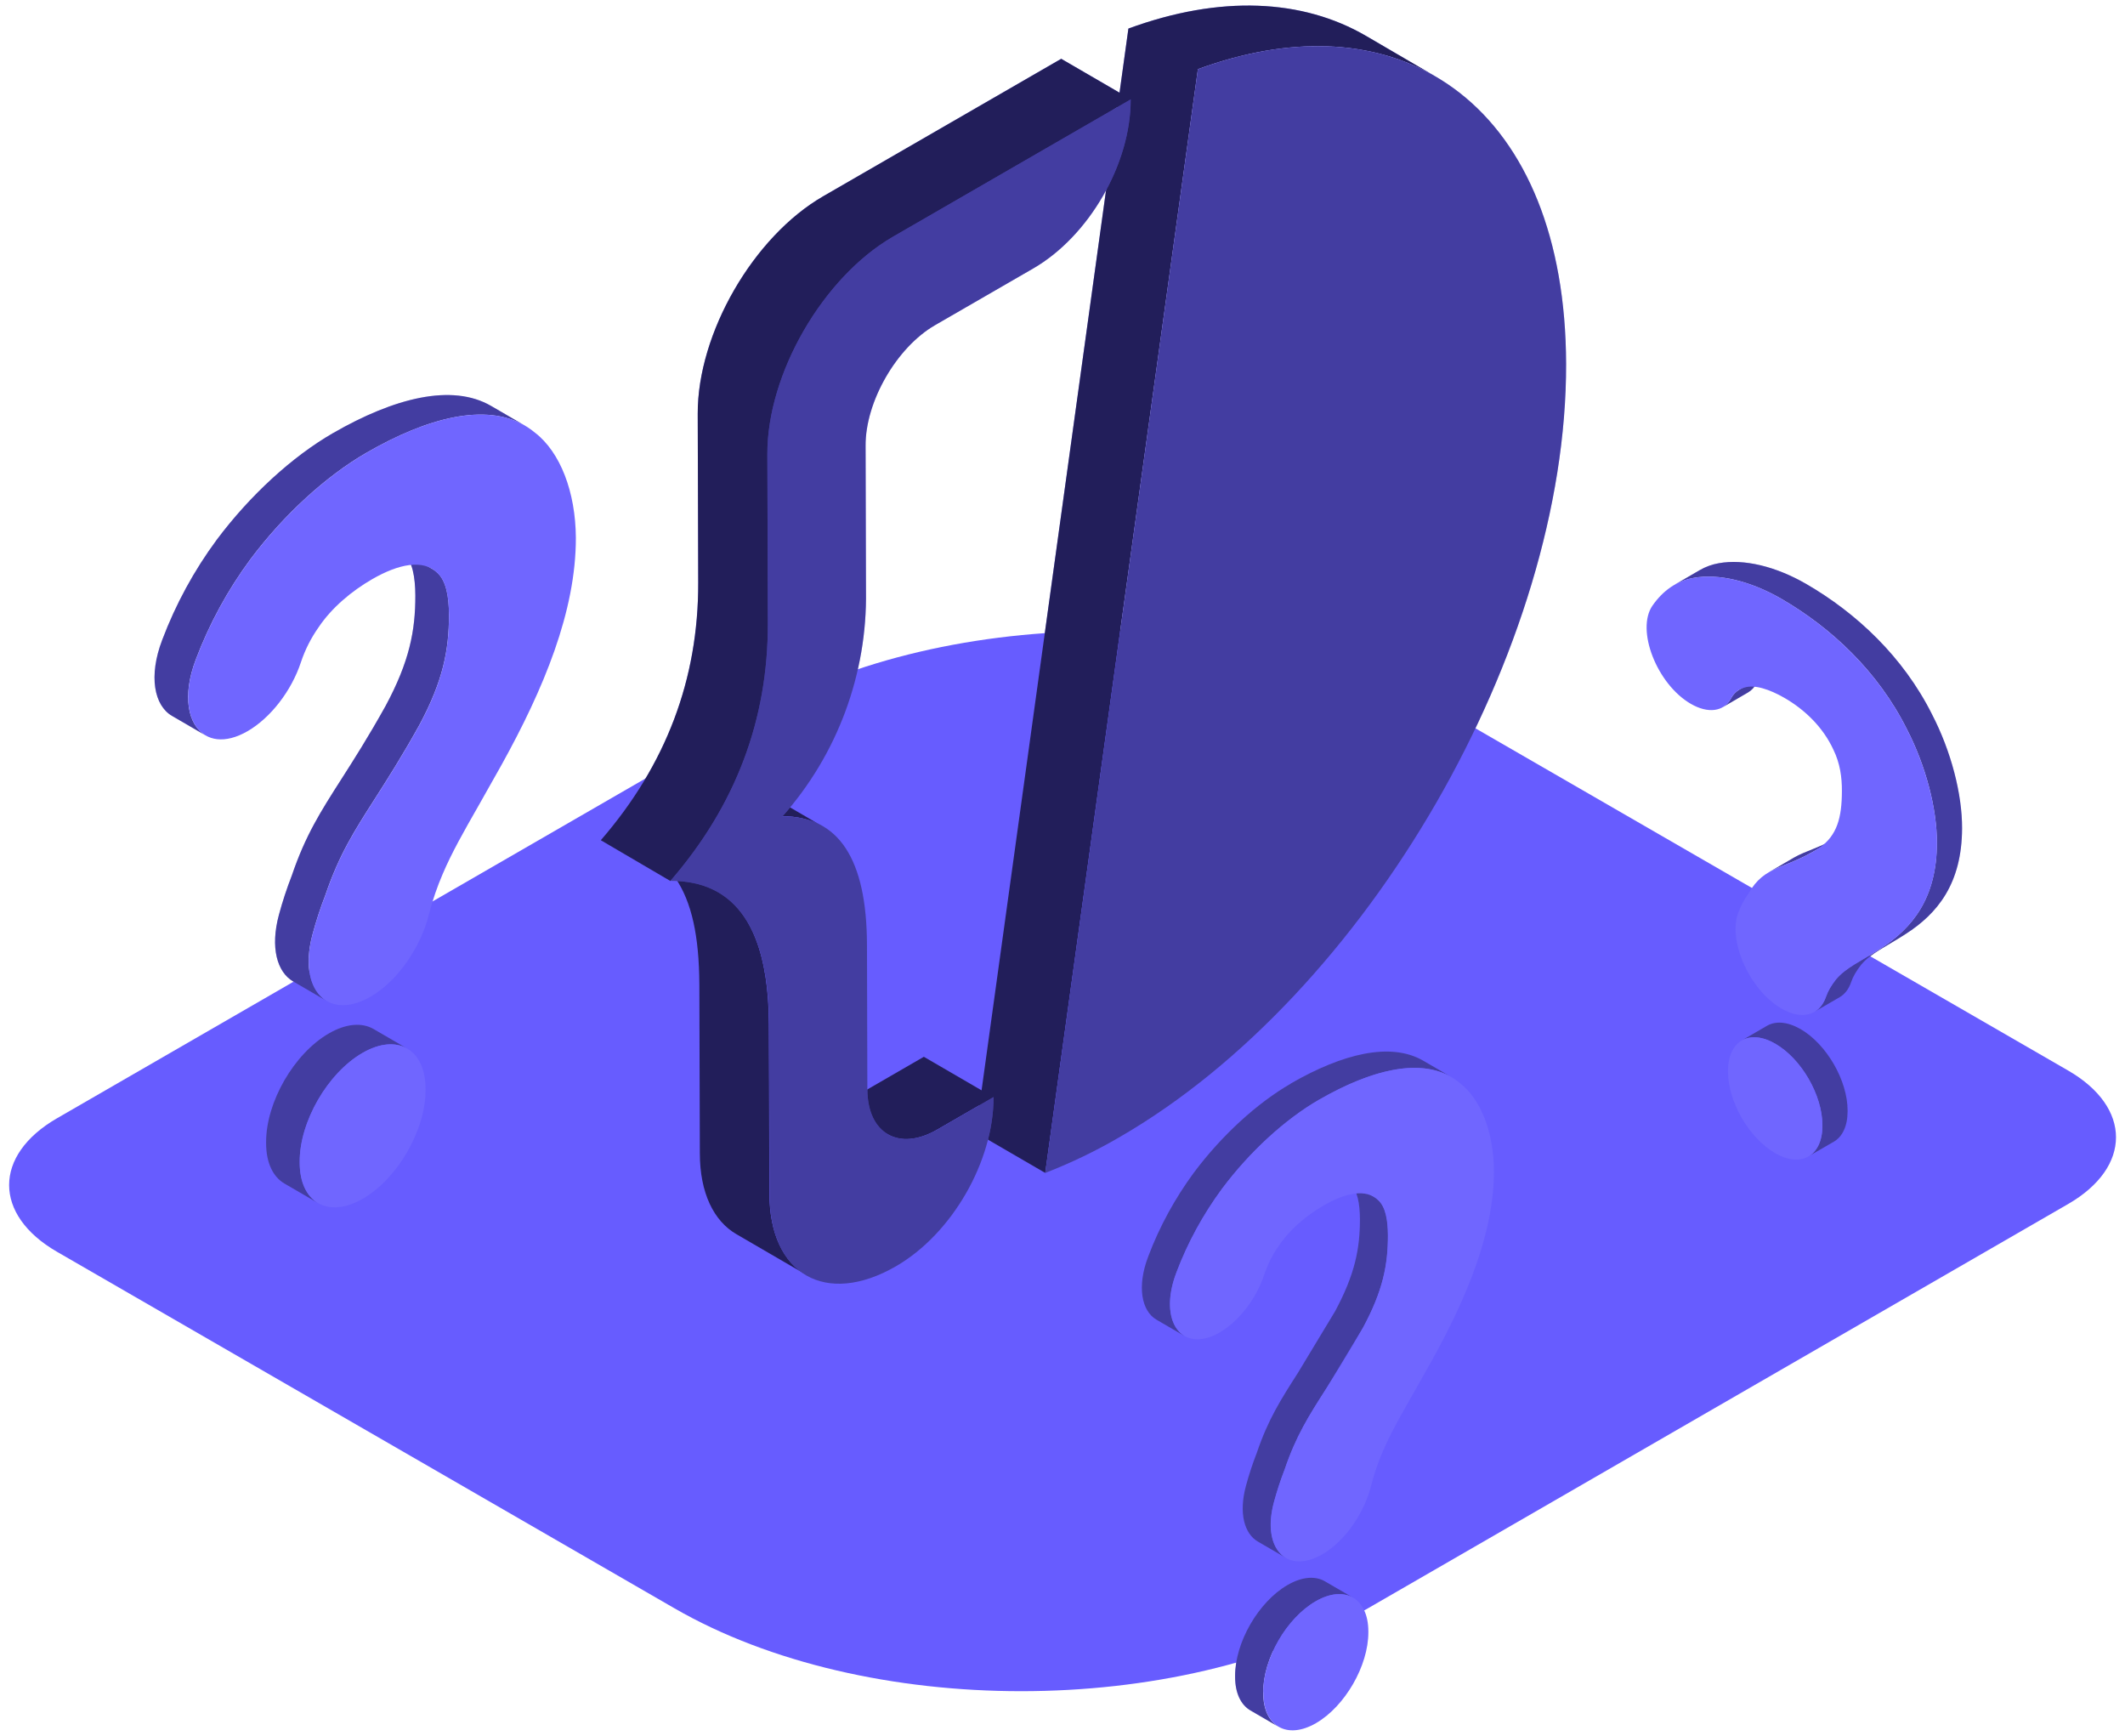
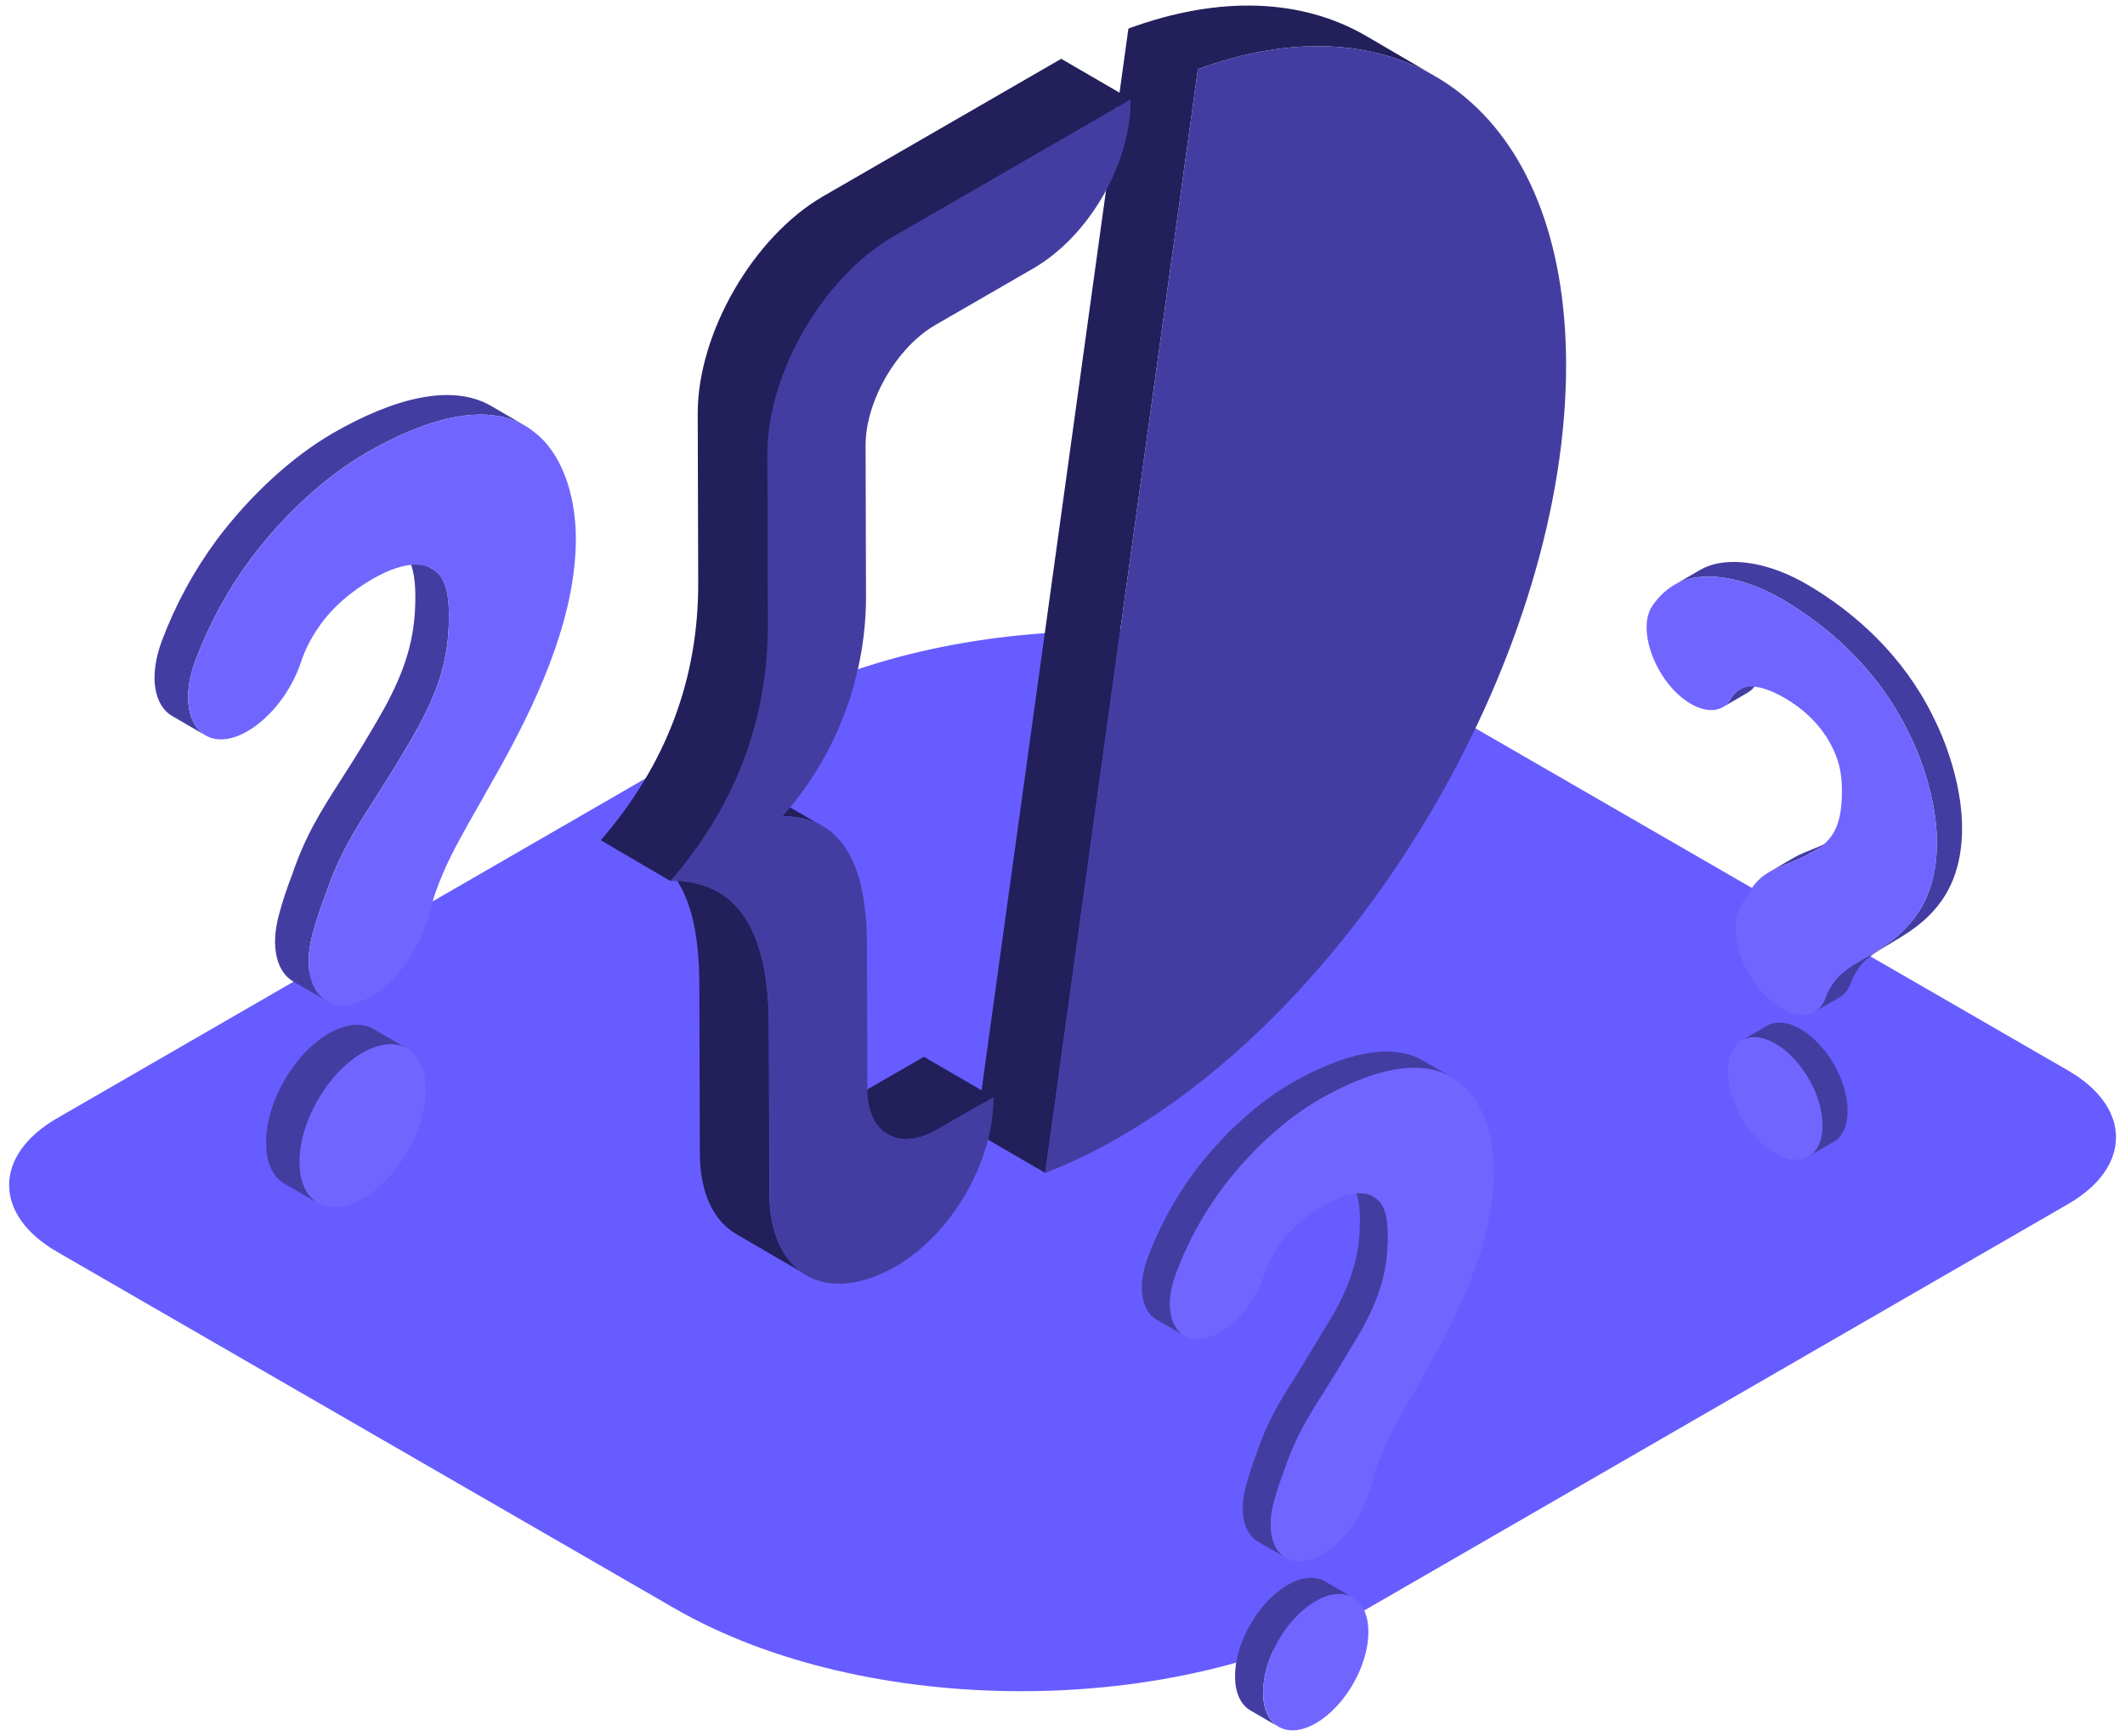
- <svg xmlns="http://www.w3.org/2000/svg" xmlns:xlink="http://www.w3.org/1999/xlink" width="191" height="156" fill="none">
-   <path d="M5.125 112.495c-5.74-3.314-5.74-8.686 0-12l62.919-36.324c17.219-9.941 45.136-9.94 62.355 0l55.487 32.033c5.74 3.313 5.74 8.686 0 11.999l-62.92 36.324c-17.22 9.94-45.136 9.94-62.355 0L5.125 112.495z" fill="#675cff" />
-   <use xlink:href="#B" fill="#7066ff" />
-   <use xlink:href="#B" opacity=".7" fill="#010014" />
-   <g fill-rule="evenodd">
-     <use xlink:href="#C" fill="#7066ff" />
-     <use xlink:href="#C" opacity=".4" fill="#010014" />
+ <svg xmlns="http://www.w3.org/2000/svg" width="191" height="156" fill="none">
+   <path d="M5.125 112.495c-5.74-3.314-5.74-8.686 0-12l62.919-36.323c17.219-9.94 45.136-9.94 62.355 0l55.487 32.033c5.74 3.313 5.74 8.686 0 12l-62.92 36.323c-17.22 9.94-45.136 9.94-62.355 0L5.125 112.495z" fill="#675cff" />
+   <path d="M122.77 3.219c-5.692-3.307-13.083-3.684-21.346-.652l-.798 5.763-5.24-3.046-21.386 12.347c-6.291 3.631-11.305 12.316-11.287 19.546l.044 15.18c.027 8.666-2.892 16.383-8.756 23.151l6.25 3.662.45-.27c1.478 2.163 2.131 5.21 2.158 9.549l.044 15.18c0 3.59 1.259 6.11 3.289 7.284l6.251 3.635c-2.03-1.18-3.281-3.697-3.289-7.288l-.044-15.18c-.018-6.207-1.537-10.197-4.557-11.97L61.5 78.5c1.87-2.282 4.232-2.835 5.5-5.5l3.301.358c1.259-.033 2.504.273 3.604.887l-6.233-3.64c-.479-.277.864-.966.328-1.105 1.933-4.398 3.545-9.196 3.5-14L70.301 41c-.022-7.226 4.908-14.869 11.199-18.5l18.947-12.871-12.222 88.355-5.187-3.015-5.032 2.908c-1.742 1.002-3.325 1.091-4.473.443l6.251 3.631c1.144.67 2.731.577 4.469-.443l3.786-2.186-.341 2.456 6.251 3.63L107.67 6.216c8.268-3.028 15.66-2.66 21.35.652l-6.25-3.649z" fill="#221f5b" />
+   <g fill="#443da1">
+     <path fill-rule="evenodd" d="M93.948 105.4L107.67 6.216c18.762-6.88 33.028 3.786 33.095 26.47.07 25.55-17.893 56.644-40.126 69.5-2.142 1.25-4.379 2.326-6.69 3.223zm-1.099-81.262l-8.805 5.085c-3.454 1.995-6.277 6.88-6.242 10.857l.035 13.012a29.832 29.832 0 0 1-7.505 20.273c5.042-.027 7.574 3.816 7.594 11.527l.035 13.012c.013 3.973 2.851 5.59 6.309 3.595l5.032-2.908c.018 5.785-3.742 12.302-8.773 15.206-6.291 3.63-11.358.753-11.358-6.473l-.044-15.179c-.033-8.675-2.988-13.003-8.867-12.985 5.858-6.762 8.776-14.479 8.756-23.151l-.044-15.18c-.03-7.226 4.987-15.898 11.274-19.546l21.382-12.347c.017 5.78-3.742 12.298-8.778 15.202z" />
+     <path d="M116.024 97.367c4.615-2.66 8.95-3.755 11.9-2.047l2.524 1.467c-2.943-1.708-7.28-.613-11.9 2.047-3.04 1.756-6.2 4.652-8.718 8.002-1.704 2.305-3.082 4.834-4.094 7.516-1.05 2.74-.596 4.938.73 5.7l-2.52-1.466c-1.327-.77-1.784-2.968-.732-5.7 1.012-2.682 2.4-5.2 4.094-7.516 2.507-3.35 5.677-6.246 8.718-8.002zm7.436 10.173l-2.5-1.46c.147.087.283.192.403.313.663.606.86 1.784.87 3.152.008 2.66-.45 4.978-2.227 8.287l-3.332 5.518c-1.558 2.438-2.7 4.2-3.718 7.232-.374.962-.697 1.945-.967 2.942-.664 2.458-.143 4.3 1.073 5.014l2.524 1.466c-1.213-.705-1.737-2.557-1.072-5.013.27-1.002.6-1.988.967-2.955 1.025-3.016 2.156-4.786 3.712-7.22l3.337-5.53c1.778-3.3 2.235-5.628 2.228-8.287 0-1.367-.207-2.544-.87-3.152-.125-.12-.265-.224-.417-.308zm-7.734 34.9c-2.6 1.507-4.72 5.157-4.713 8.165v.074c0 1.492.53 2.54 1.378 3.033l2.524 1.467c-.848-.493-1.373-1.542-1.377-3.033v-.076c-.01-2.998 2.1-6.652 4.713-8.165 1.312-.76 2.502-.83 3.362-.33l-2.523-1.466c-.86-.5-2.05-.43-3.364.33z" />
  </g>
-   <g fill="#7066ff">
-     <use xlink:href="#D" />
-     <use xlink:href="#E" />
-     <use xlink:href="#F" />
-   </g>
-   <g opacity=".4" fill="#010014">
-     <use xlink:href="#D" />
-     <use xlink:href="#E" />
-     <use xlink:href="#F" />
-   </g>
-   <g fill="#7066ff">
-     <path d="M118.553 98.834c5.024-2.9 9.724-3.939 12.645-1.517 1.924 1.477 3.058 4.473 3.08 7.894.01 5.546-2.424 11.365-5.587 17.072l-1.678 2.974c-1.164 2.04-2.046 3.586-2.735 5.205-.407.945-.742 1.918-1.003 2.913-.618 2.578-2.385 5.13-4.414 6.303-3.233 1.866-5.476-.553-4.36-4.687.27-.998.592-1.98.967-2.943 1.026-3.02 2.16-4.793 3.717-7.23.935-1.462 2.023-3.164 3.333-5.518 1.777-3.3 2.234-5.63 2.227-8.287-.01-1.368-.206-2.546-.87-3.152-1.063-1.06-2.916-.676-4.9.47-1.52.878-3.04 2.136-4.028 3.62a9.946 9.946 0 0 0-1.318 2.607c-.725 2.192-2.306 4.202-4 5.186-3.402 1.964-5.557-1.022-3.88-5.4 1.012-2.682 2.4-5.2 4.095-7.516 2.506-3.35 5.677-6.246 8.718-8.002zm-5.015 53.238c-.015-3.008 2.1-6.658 4.713-8.165s4.733-.298 4.74 2.703v.076c.008 3.008-2.1 6.657-4.7 8.165s-4.735.298-4.743-2.703v-.076z" />
-     <use xlink:href="#G" />
-     <use xlink:href="#H" />
-     <use xlink:href="#I" />
-   </g>
-   <g opacity=".4" fill="#010014">
-     <use xlink:href="#G" />
-     <use xlink:href="#H" />
-     <use xlink:href="#I" />
-   </g>
-   <g fill="#7066ff">
-     <path d="M32.94 40.686c6.012-3.47 11.637-4.714 15.132-1.815 2.302 1.768 3.66 5.354 3.688 9.448.012 6.636-2.901 13.6-6.686 20.43l-2.008 3.56c-1.394 2.442-2.449 4.292-3.274 6.23a24.562 24.562 0 0 0-1.2 3.485c-.74 3.086-2.854 6.141-5.282 7.543-3.869 2.234-6.554-.662-5.217-5.609a34.398 34.398 0 0 1 1.157-3.521c1.228-3.615 2.584-5.737 4.449-8.654 1.119-1.75 2.42-3.787 3.988-6.604 2.127-3.96 2.674-6.736 2.666-9.917-.012-1.637-.247-3.046-1.041-3.772-1.272-1.27-3.489-.809-5.863.562-1.82 1.05-3.638 2.556-4.821 4.332a11.959 11.959 0 0 0-1.577 3.12c-.868 2.623-2.76 5.028-4.8 6.206-4.072 2.35-6.65-1.222-4.644-6.45a37.25 37.25 0 0 1 4.9-8.995c3-4.008 6.794-7.474 10.433-9.576zm-6.002 63.712c-.017-3.6 2.515-7.969 5.64-9.772s5.664-.357 5.673 3.235v.09c.01 3.6-2.511 7.966-5.637 9.771s-5.666.357-5.676-3.235v-.1z" />
-     <use xlink:href="#J" />
-     <use xlink:href="#K" />
-     <use xlink:href="#L" />
-     <use xlink:href="#M" />
-   </g>
-   <g opacity=".4" fill="#010014">
-     <use xlink:href="#J" />
-     <use xlink:href="#K" />
-     <use xlink:href="#L" />
-     <use xlink:href="#M" />
-   </g>
-   <path d="M159.572 93.799c-2.342-1.353-4.243-.266-4.256 2.426v.068c-.007 2.7 1.885 5.972 4.228 7.33s4.243.267 4.257-2.427v-.066c.008-2.698-1.88-5.978-4.23-7.33zm11.82-28.282c-2.6-5.19-6.815-9.12-11.315-11.725-2.73-1.576-5.58-2.265-7.842-1.863-1.503.257-2.756 1.134-3.7 2.487-1.52 2.177.386 7.072 3.445 8.839 1.528.883 2.957.721 3.613-.49a1.882 1.882 0 0 1 .492-.611 1.892 1.892 0 0 1 .698-.358c.894-.303 2.26.143 3.625.931 1.78 1.029 3.44 2.6 4.384 4.648.6 1.23.77 2.492.762 3.72-.006 2.386-.427 3.986-2.035 5.108-3.155 2.003-4.878 1.486-6.372 4.107a7.697 7.697 0 0 0-.88 1.634c-1.02 2.541.972 7.026 3.875 8.702 1.822 1.052 3.415.6 3.986-1.068.176-.514.458-.993.908-1.573.9-1.056 2.144-1.563 3.986-2.751 2.86-1.832 5.064-4.521 5.078-9.498.007-3.07-1-6.925-2.706-10.237z" fill="#7066ff" />
-   <defs>
-     <path id="B" d="M122.77 3.219c-5.692-3.307-13.083-3.684-21.346-.652l-.798 5.763-5.24-3.046-21.386 12.347c-6.291 3.631-11.305 12.316-11.287 19.546l.044 15.18c.027 8.666-2.892 16.383-8.756 23.151l6.25 3.662.45-.27c1.478 2.163 2.131 5.21 2.158 9.549l.044 15.18c0 3.59 1.259 6.11 3.289 7.284l6.251 3.635c-2.03-1.18-3.281-3.697-3.289-7.288l-.044-15.18c-.018-6.207-1.537-10.197-4.557-11.97L61.5 78.5c1.87-2.282 4.232-2.835 5.5-5.5l3.301.358c1.259-.033 2.504.273 3.604.887l-6.233-3.64c-.479-.277.864-.966.328-1.105 1.933-4.398 3.545-9.196 3.5-14L70.301 41c-.022-7.226 4.908-14.869 11.199-18.5l18.947-12.871-12.222 88.355-5.187-3.015-5.032 2.908c-1.742 1.002-3.325 1.091-4.473.443l6.251 3.631c1.144.67 2.731.577 4.469-.443l3.786-2.186-.341 2.456 6.251 3.63L107.67 6.216c8.268-3.028 15.66-2.66 21.35.652l-6.25-3.649z" />
-     <path id="C" d="M93.948 105.4L107.67 6.216c18.762-6.88 33.028 3.786 33.095 26.47.07 25.55-17.893 56.644-40.126 69.5-2.142 1.25-4.379 2.326-6.69 3.223zm-1.099-81.262l-8.805 5.085c-3.454 1.995-6.277 6.88-6.242 10.857l.035 13.012a29.832 29.832 0 0 1-7.505 20.273c5.042-.027 7.574 3.816 7.594 11.527l.035 13.012c.013 3.973 2.851 5.59 6.309 3.595l5.032-2.908c.018 5.785-3.742 12.302-8.773 15.206-6.291 3.63-11.358.753-11.358-6.473l-.044-15.179c-.033-8.675-2.988-13.003-8.867-12.985 5.858-6.762 8.776-14.479 8.756-23.151l-.044-15.18c-.03-7.226 4.987-15.898 11.274-19.546l21.382-12.347c.017 5.78-3.742 12.298-8.778 15.202z" />
-     <path id="D" d="M116.024 97.367c4.615-2.66 8.95-3.755 11.9-2.047l2.525 1.467c-2.944-1.708-7.28-.613-11.9 2.047-3.042 1.756-6.212 4.652-8.72 8.002-1.704 2.305-3.082 4.834-4.094 7.516-1.05 2.74-.596 4.938.73 5.71l-2.52-1.466c-1.327-.77-1.784-2.968-.732-5.7 1.012-2.682 2.4-5.21 4.094-7.516 2.507-3.35 5.677-6.246 8.718-8.002z" />
-     <path id="E" d="M123.46 107.54l-2.5-1.46c.147.087.283.192.403.313.663.606.86 1.784.87 3.152.007 2.66-.45 4.978-2.228 8.287l-3.332 5.52c-1.558 2.437-2.69 4.2-3.717 7.23a28.659 28.659 0 0 0-.967 2.942c-.665 2.458-.144 4.31 1.073 5.014l2.523 1.466c-1.213-.705-1.737-2.557-1.072-5.013.27-1.002.59-1.988.967-2.955 1.025-3.015 2.156-4.786 3.712-7.22l3.337-5.53c1.778-3.31 2.235-5.628 2.228-8.287 0-1.367-.207-2.544-.87-3.15a1.931 1.931 0 0 0-.417-.308z" />
-     <path id="F" d="M115.726 142.44c-2.61 1.507-4.72 5.157-4.713 8.165v.075c0 1.49.53 2.54 1.38 3.032l2.523 1.467c-.847-.493-1.373-1.54-1.377-3.033v-.075c-.01-3 2.1-6.653 4.713-8.166 1.312-.76 2.502-.83 3.362-.33l-2.523-1.466c-.86-.5-2.05-.43-3.364.33z" />
-     <path id="G" d="M29.915 38.931c5.522-3.183 10.711-4.493 14.229-2.45l3.021 1.755c-3.523-2.043-8.712-.734-14.23 2.45-3.639 2.102-7.433 5.568-10.433 9.576-2.04 2.758-3.688 5.785-4.9 8.995-1.258 3.28-.714 5.909.873 6.832l-3.017-1.755c-1.587-.922-2.134-3.552-.876-6.833 1.212-3.209 2.86-6.236 4.899-8.995 3-4.008 6.794-7.474 10.434-9.576z" />
-     <path id="H" d="M38.812 51.106l-3.005-1.746c.176.103.339.229.483.375.794.725 1.029 2.134 1.041 3.772.009 3.182-.538 5.957-2.666 9.917-1.567 2.817-2.87 4.854-3.988 6.604-1.865 2.917-3.221 5.038-4.449 8.654-.449 1.152-.835 2.328-1.157 3.521-.795 2.942-.171 5.159 1.284 6l3.02 1.755c-1.451-.844-2.078-3.06-1.283-6.0.322-1.199.708-2.38 1.157-3.537 1.227-3.608 2.58-5.728 4.443-8.641 1.12-1.753 2.424-3.792 3.994-6.617 2.127-3.96 2.674-6.736 2.666-9.918 0-1.635-.247-3.045-1.041-3.772a2.367 2.367 0 0 0-.499-.369z" />
-     <path id="I" d="M29.558 92.87c-3.125 1.804-5.649 6.172-5.64 9.772v.09c0 1.785.634 3.04 1.649 3.63l3.02 1.755c-1.015-.6-1.644-1.845-1.649-3.63v-.09c-.01-3.588 2.515-7.962 5.64-9.772 1.571-.908 2.995-.993 4.023-.395l-3.019-1.754c-1.029-.597-2.453-.513-4.025.396z" />
-     <path id="J" d="M161.838 92.482c-1.18-.68-2.248-.744-3.02-.296l-2.266 1.317c.772-.449 1.84-.386 3.02.296 2.344 1.353 4.237 4.629 4.23 7.328v.06c0 1.338-.476 2.28-1.237 2.722l2.265-1.308c.762-.442 1.233-1.383 1.237-2.722v-.067c.008-2.699-1.885-5.979-4.228-7.331z" />
-     <path id="K" d="M165.278 75.191c-1.716.998-2.987 1.273-4.034 1.88l-2.266 1.317c1.048-.608 2.314-.883 4.035-1.88l2.265-1.317z" />
-     <path id="L" d="M157.854 61.449c.168-.325.423-.596.737-.783l-2.265 1.317c-.314.187-.57.458-.737.783s-.427.598-.743.786l2.265-1.32c.316-.187.573-.457.743-.782z" />
-     <path id="M" d="M173.657 64.2c-2.6-5.189-6.814-9.121-11.314-11.725-2.73-1.576-5.58-2.265-7.843-1.863-.612.105-1.2.319-1.738.631l-2.266 1.317a5.2 5.2 0 0 1 1.739-.631c2.26-.402 5.1.287 7.842 1.863 4.51 2.604 8.72 6.535 11.315 11.725 1.714 3.312 2.713 7.168 2.7 10.237-.014 4.977-2.22 7.665-5.08 9.498-1.845 1.188-3.095 1.696-3.986 2.75-.45.581-.73 1.056-.907 1.574-.212.629-.57 1.084-1.03 1.351l2.263-1.31c.46-.268.82-.723 1.03-1.351.176-.514.457-.993.907-1.572.9-1.056 2.145-1.563 3.986-2.752 2.86-1.832 5.065-4.521 5.08-9.498.015-3.075-.984-6.931-2.698-10.243z" />
-   </defs>
+   <path d="M118.553 98.834c5.024-2.9 9.724-3.939 12.645-1.517 1.924 1.477 3.058 4.473 3.08 7.894.01 5.545-2.424 11.364-5.587 17.072l-1.678 2.974c-1.164 2.04-2.047 3.586-2.735 5.205-.407.945-.742 1.918-1.003 2.913-.618 2.578-2.385 5.13-4.414 6.303-3.233 1.866-5.476-.553-4.36-4.688a28.739 28.739 0 0 1 .967-2.942c1.026-3.02 2.16-4.793 3.717-7.23.935-1.462 2.023-3.164 3.332-5.518 1.778-3.3 2.235-5.63 2.228-8.288-.01-1.368-.206-2.545-.87-3.15-1.062-1.062-2.915-.676-4.9.47-1.52.878-3.04 2.136-4.028 3.62a9.946 9.946 0 0 0-1.318 2.607c-.725 2.192-2.306 4.202-4 5.186-3.402 1.964-5.557-1.022-3.88-5.4 1.012-2.682 2.4-5.2 4.094-7.516 2.507-3.35 5.678-6.246 8.72-8.002zm-5.016 53.238c-.014-3.008 2.102-6.658 4.713-8.165s4.734-.298 4.74 2.703v.076c.008 3.008-2.1 6.657-4.7 8.165s-4.735.298-4.744-2.703v-.076z" fill="#7066ff" />
+   <path d="M29.915 38.931c5.522-3.183 10.711-4.493 14.23-2.45l3.021 1.756c-3.523-2.043-8.712-.734-14.23 2.45-3.639 2.102-7.433 5.568-10.433 9.576a37.246 37.246 0 0 0-4.9 8.995c-1.258 3.28-.714 5.909.873 6.832l-3.017-1.755c-1.587-.922-2.134-3.552-.876-6.833a37.281 37.281 0 0 1 4.9-8.995c3-4.008 6.794-7.474 10.433-9.576zm8.897 12.175l-3.004-1.746a2.365 2.365 0 0 1 .483.374c.794.725 1.029 2.134 1.041 3.772.009 3.182-.538 5.957-2.666 9.917-1.567 2.817-2.87 4.854-3.988 6.604-1.865 2.917-3.221 5.038-4.449 8.654-.449 1.152-.835 2.328-1.157 3.521-.795 2.942-.172 5.158 1.284 6l3.02 1.755c-1.451-.844-2.078-3.06-1.283-6a34.45 34.45 0 0 1 1.157-3.537c1.227-3.608 2.58-5.728 4.443-8.641 1.12-1.752 2.424-3.792 3.994-6.617 2.127-3.96 2.674-6.736 2.666-9.917 0-1.635-.247-3.045-1.041-3.772a2.36 2.36 0 0 0-.499-.369zm-9.254 41.765c-3.125 1.804-5.649 6.172-5.64 9.772v.1c0 1.785.634 3.04 1.649 3.63l3.02 1.756c-1.015-.6-1.644-1.845-1.65-3.63v-.1c-.01-3.588 2.515-7.962 5.64-9.772 1.571-.908 2.995-.993 4.024-.395l-3.02-1.754c-1.029-.597-2.453-.513-4.025.396z" fill="#443da1" />
+   <path d="M32.94 40.686c6.012-3.47 11.637-4.714 15.132-1.815 2.302 1.768 3.66 5.354 3.688 9.448.012 6.636-2.901 13.6-6.686 20.43l-2.008 3.56c-1.394 2.442-2.449 4.292-3.274 6.23a24.562 24.562 0 0 0-1.2 3.485c-.74 3.086-2.854 6.141-5.282 7.543-3.869 2.234-6.554-.662-5.217-5.609a34.398 34.398 0 0 1 1.157-3.521c1.228-3.615 2.584-5.737 4.449-8.654 1.119-1.75 2.42-3.787 3.988-6.604 2.127-3.96 2.674-6.736 2.666-9.917-.012-1.637-.247-3.046-1.041-3.772-1.272-1.27-3.489-.809-5.863.562-1.82 1.05-3.638 2.556-4.821 4.332a11.959 11.959 0 0 0-1.577 3.12c-.868 2.623-2.76 5.028-4.8 6.206-4.072 2.35-6.65-1.222-4.644-6.45a37.25 37.25 0 0 1 4.9-8.995c3-4.008 6.794-7.474 10.433-9.576zm-6.002 63.712c-.017-3.6 2.515-7.969 5.64-9.772s5.664-.357 5.673 3.235v.09c.01 3.6-2.511 7.966-5.637 9.771s-5.666.357-5.676-3.235v-.1z" fill="#7066ff" />
+   <path d="M161.838 92.482c-1.18-.68-2.248-.744-3.02-.296l-2.266 1.317c.772-.449 1.84-.386 3.02.296 2.344 1.353 4.237 4.629 4.23 7.328v.06c0 1.338-.476 2.28-1.237 2.72l2.266-1.307c.76-.442 1.233-1.384 1.236-2.722v-.067c.008-2.699-1.884-5.979-4.228-7.331zm3.44-17.292c-1.716.998-2.986 1.273-4.034 1.88l-2.266 1.317c1.048-.608 2.315-.883 4.035-1.88l2.265-1.317zm-7.423-13.742a1.949 1.949 0 0 1 .736-.783l-2.265 1.317a1.958 1.958 0 0 0-.737.783c-.17.326-.427.598-.743.786l2.265-1.321a1.979 1.979 0 0 0 .744-.782zM173.657 64.2c-2.6-5.189-6.814-9.12-11.314-11.725-2.73-1.576-5.58-2.265-7.843-1.863-.612.105-1.2.319-1.738.631l-2.266 1.317a5.2 5.2 0 0 1 1.739-.631c2.26-.403 5.1.287 7.843 1.863 4.5 2.604 8.718 6.535 11.314 11.724 1.714 3.312 2.713 7.168 2.7 10.237-.014 4.977-2.22 7.665-5.08 9.498-1.845 1.188-3.094 1.696-3.985 2.75-.45.58-.732 1.056-.908 1.574-.212.629-.57 1.084-1.03 1.351l2.263-1.3c.46-.268.82-.723 1.03-1.351.176-.514.457-.993.907-1.573.9-1.056 2.145-1.563 3.986-2.751 2.86-1.832 5.065-4.521 5.08-9.498.015-3.075-.984-6.931-2.698-10.243z" fill="#443da1" />
+   <path d="M159.572 93.798c-2.342-1.353-4.243-.266-4.256 2.426v.068c-.007 2.7 1.885 5.972 4.228 7.328s4.243.268 4.257-2.426v-.067c.008-2.697-1.88-5.977-4.23-7.33zm11.82-28.282c-2.6-5.189-6.815-9.12-11.315-11.725-2.73-1.576-5.58-2.265-7.842-1.863-1.503.257-2.756 1.134-3.7 2.487-1.52 2.177.386 7.071 3.445 8.839 1.528.883 2.957.721 3.613-.491a1.883 1.883 0 0 1 .492-.611 1.892 1.892 0 0 1 .698-.358c.894-.303 2.26.143 3.625.93 1.78 1.028 3.44 2.6 4.384 4.648.6 1.23.77 2.492.762 3.72-.006 2.386-.427 3.986-2.035 5.108-3.155 2.003-4.878 1.486-6.372 4.107a7.698 7.698 0 0 0-.88 1.634c-1.02 2.541.972 7.027 3.875 8.702 1.822 1.052 3.415.6 3.986-1.069.176-.514.458-.993.908-1.572.9-1.056 2.144-1.563 3.986-2.751 2.86-1.832 5.064-4.521 5.078-9.498.007-3.07-1-6.925-2.706-10.237z" fill="#7066ff" />
</svg>
